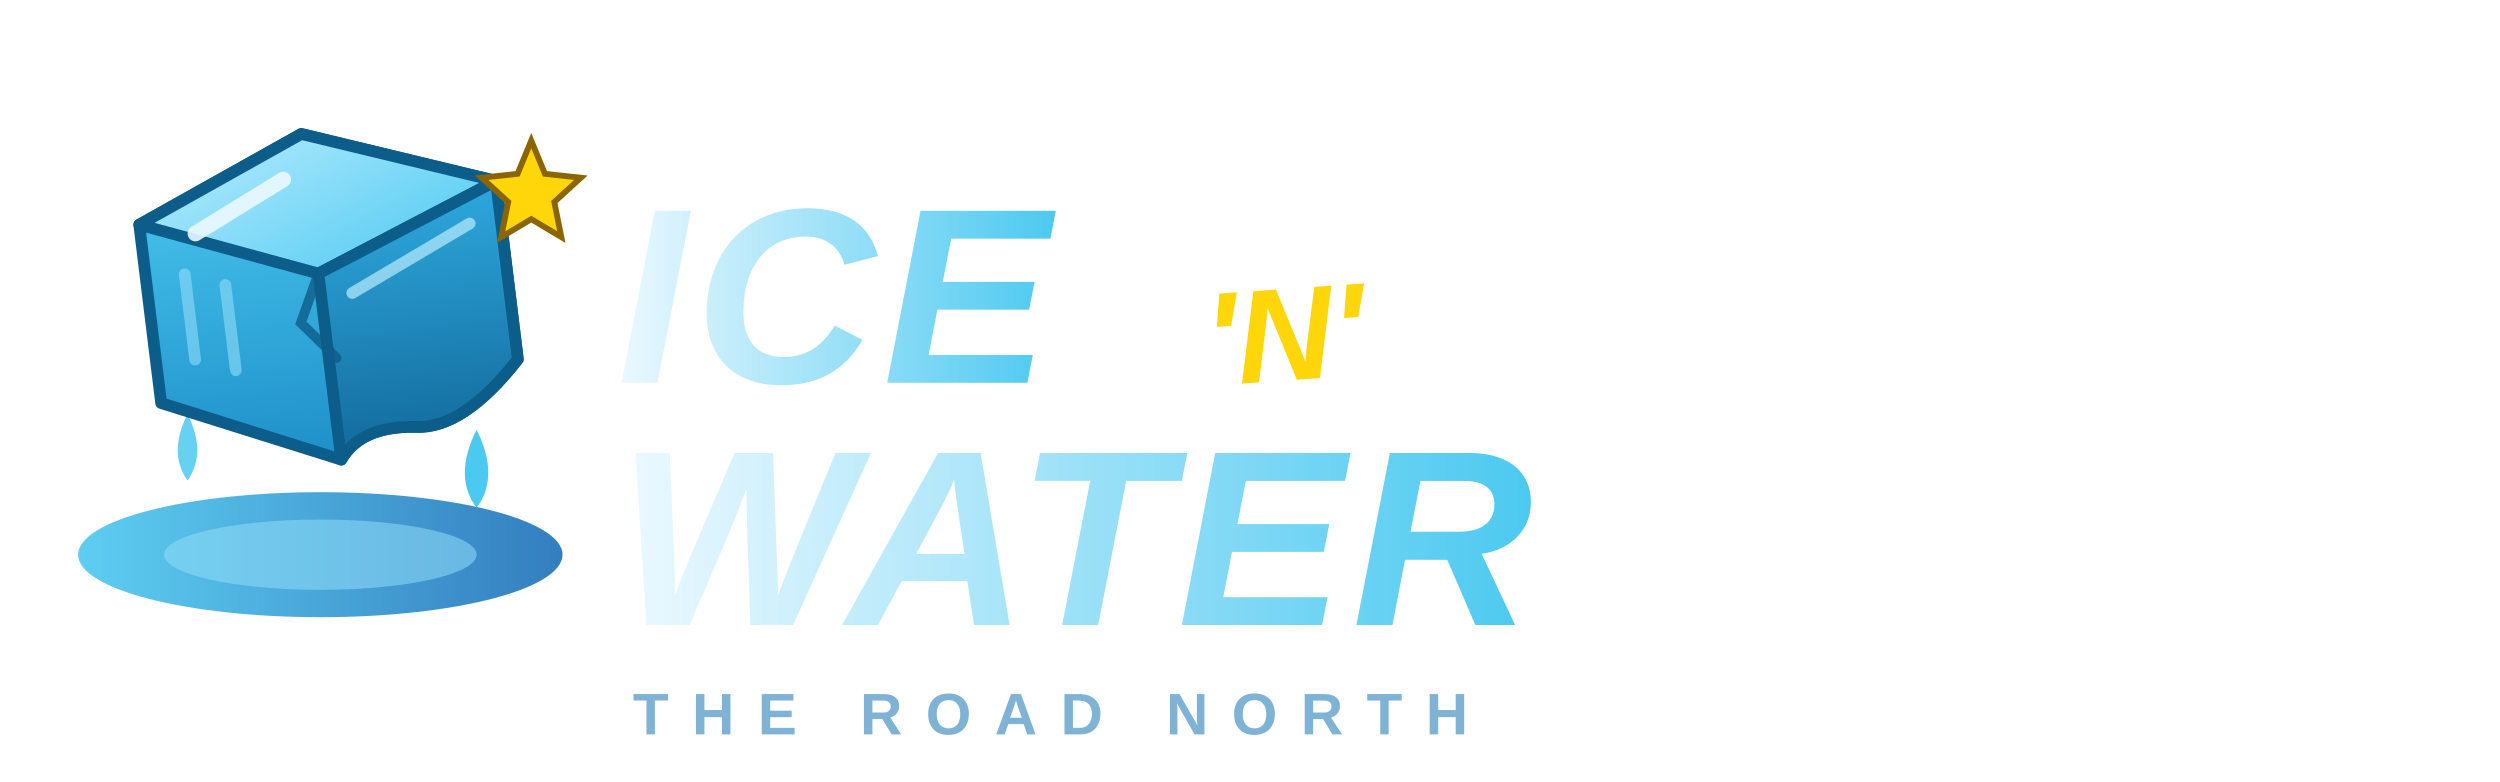
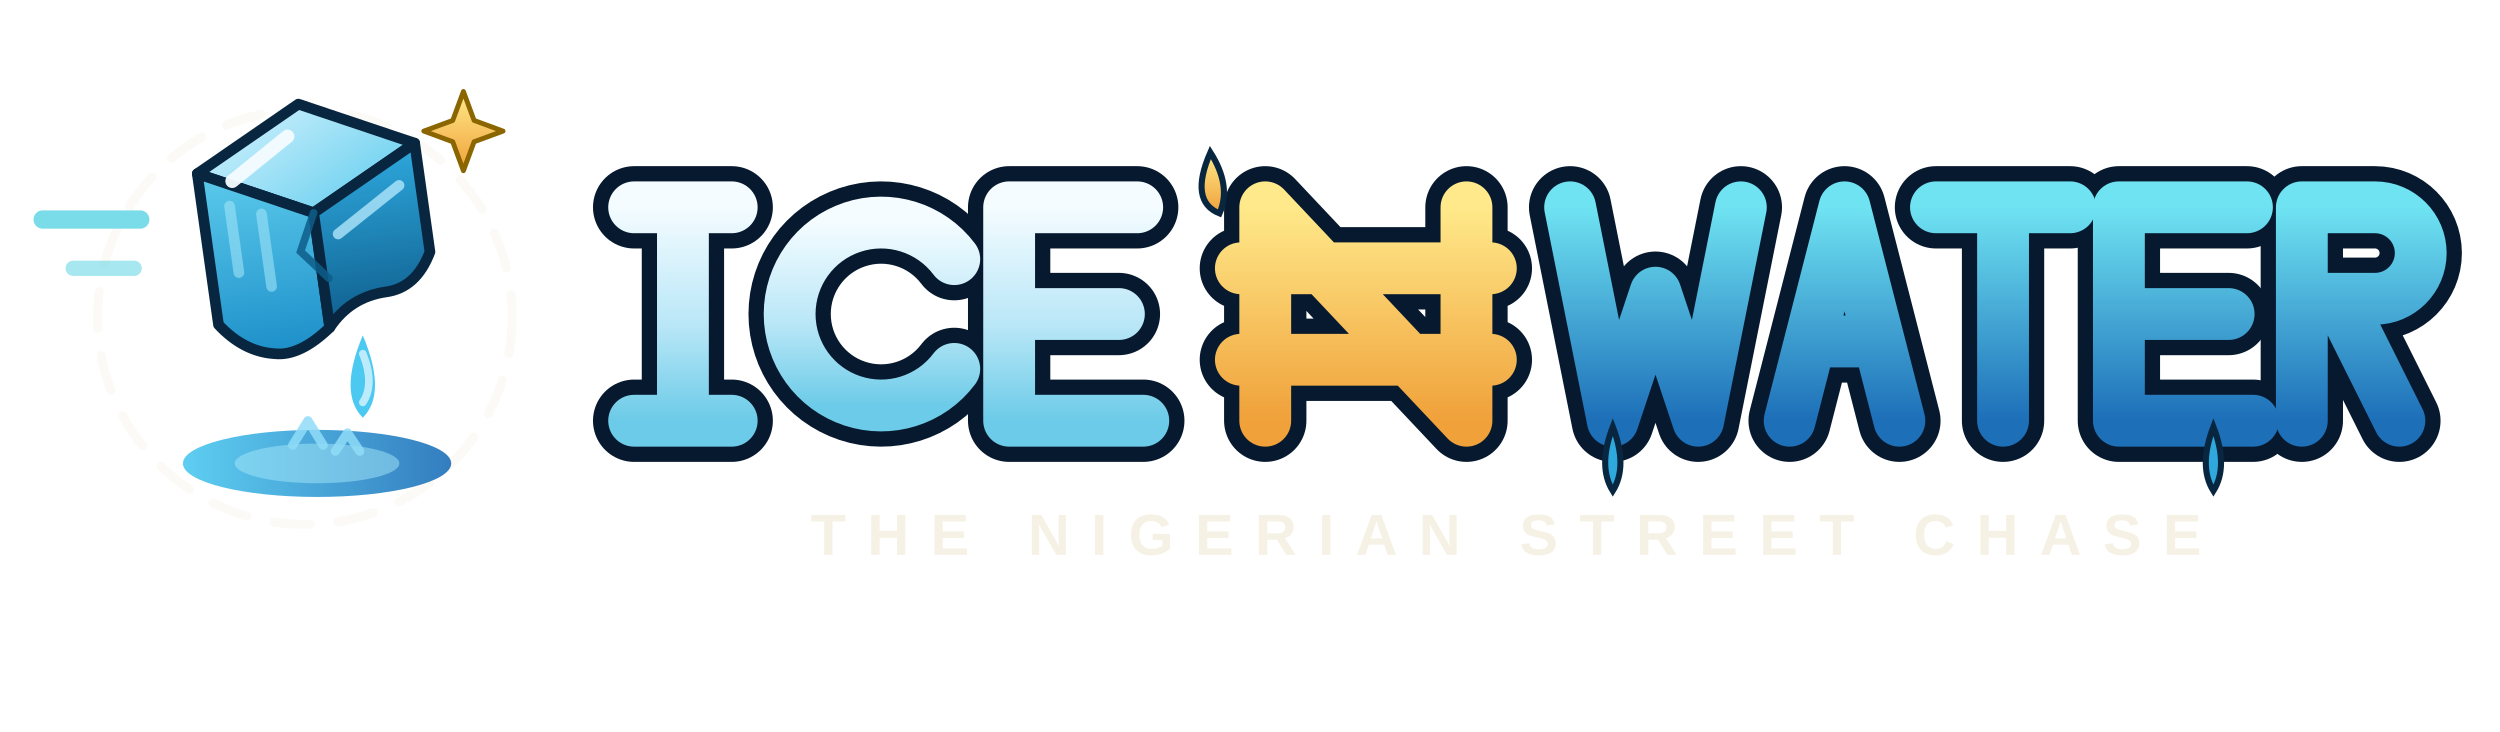
- <svg xmlns="http://www.w3.org/2000/svg" viewBox="0 0 640 200" width="640" height="200">
+ <svg xmlns="http://www.w3.org/2000/svg" viewBox="0 0 820 240" width="820" height="240">
  <defs>
-     <linearGradient id="cubeTop" x1="0" y1="0" x2="1" y2="1">
-       <stop offset="0" stop-color="#b8ecff" />
-       <stop offset="1" stop-color="#4cc9f0" />
+     <linearGradient id="lgIce" x1="0" y1="0" x2="0" y2="1">
+       <stop offset="0" stop-color="#f4fcff" />
+       <stop offset="0.55" stop-color="#b9e7f7" />
+       <stop offset="1" stop-color="#6ccbe8" />
    </linearGradient>
-     <linearGradient id="cubeLeft" x1="0" y1="0" x2="0" y2="1">
-       <stop offset="0" stop-color="#4cc9f0" />
+     <linearGradient id="lgWater" x1="0" y1="0" x2="0" y2="1">
+       <stop offset="0" stop-color="#6fe3f2" />
+       <stop offset="1" stop-color="#1d6fb8" />
+     </linearGradient>
+     <linearGradient id="lgGold" x1="0" y1="0" x2="0" y2="1">
+       <stop offset="0" stop-color="#ffe98a" />
+       <stop offset="1" stop-color="#f0a13a" />
+     </linearGradient>
+     <linearGradient id="lgCubeTop" x1="0" y1="0" x2="1" y2="1">
+       <stop offset="0" stop-color="#d8f4ff" />
+       <stop offset="1" stop-color="#5ccbec" />
+     </linearGradient>
+     <linearGradient id="lgCubeLeft" x1="0" y1="0" x2="0" y2="1">
+       <stop offset="0" stop-color="#5ccbec" />
      <stop offset="1" stop-color="#1d8fc9" />
    </linearGradient>
-     <linearGradient id="cubeRight" x1="0" y1="0" x2="0" y2="1">
+     <linearGradient id="lgCubeRight" x1="0" y1="0" x2="0" y2="1">
      <stop offset="0" stop-color="#2ea8dd" />
-       <stop offset="1" stop-color="#136a9c" />
+       <stop offset="1" stop-color="#0f5f8e" />
    </linearGradient>
-     <linearGradient id="water" x1="0" y1="0" x2="1" y2="0">
+     <linearGradient id="lgPuddle" x1="0" y1="0" x2="1" y2="0">
      <stop offset="0" stop-color="#4cc9f0" />
      <stop offset="1" stop-color="#1d6fb8" />
    </linearGradient>
-     <linearGradient id="word" x1="0" y1="0" x2="1" y2="0">
-       <stop offset="0" stop-color="#eaf8ff" />
-       <stop offset="1" stop-color="#4cc9f0" />
-     </linearGradient>
  </defs>
-   <g transform="translate(18 14)">
-     <ellipse cx="64" cy="128" rx="62" ry="16" fill="url(#water)" opacity="0.9" />
-     <ellipse cx="64" cy="128" rx="40" ry="9" fill="#8fdcf8" opacity="0.55" />
-     <path d="M104 96 q6 12 0 20 q-6 -8 0 -20 z" fill="#4cc9f0" />
-     <path d="M30 92 q5 10 0 17 q-5 -7 0 -17 z" fill="#4cc9f0" opacity="0.85" />
-     <g transform="rotate(-7 64 60)">
-       <path d="M20 38 L64 20 L112 38 L112 84 Q96 100 84 98 Q70 96 64 104 L20 84 Z" fill="url(#cubeLeft)" stroke="#0d5d8a" stroke-width="3" stroke-linejoin="round" />
-       <path d="M20 38 L64 20 L112 38 L64 56 Z" fill="url(#cubeTop)" stroke="#0d5d8a" stroke-width="3" stroke-linejoin="round" />
-       <path d="M64 56 L112 38 L112 84 Q96 100 84 98 Q70 96 64 104 Z" fill="url(#cubeRight)" stroke="#0d5d8a" stroke-width="3" stroke-linejoin="round" />
-       <path d="M34 42 L58 31" stroke="#eaf8ff" stroke-width="4" stroke-linecap="round" opacity="0.9" />
-       <path d="M72 62 L104 48" stroke="#b8ecff" stroke-width="3" stroke-linecap="round" opacity="0.7" />
-       <path d="M30 52 L30 74 M40 56 L40 78" stroke="#8fdcf8" stroke-width="3" stroke-linecap="round" opacity="0.6" />
-       <path d="M64 56 L58 68 L66 78" fill="none" stroke="#0d5d8a" stroke-width="2.5" stroke-linecap="round" opacity="0.8" />
+   <g>
+     <circle cx="100" cy="104" r="68" fill="none" stroke="#f5efe0" stroke-width="3" stroke-dasharray="12 9" opacity="0.3" stroke-linecap="round" />
+     <path d="M14 72 H46" stroke="#4dd0e1" stroke-width="6" stroke-linecap="round" opacity="0.75" />
+     <path d="M24 88 H44" stroke="#4dd0e1" stroke-width="5" stroke-linecap="round" opacity="0.5" />
+     <ellipse cx="104" cy="152" rx="44" ry="11" fill="url(#lgPuddle)" opacity="0.9" />
+     <ellipse cx="104" cy="152" rx="27" ry="6.5" fill="#a5e7fa" opacity="0.5" />
+     <path d="M119 110 q8 19 0 27 q-8 -8 0 -27 z" fill="#4cc9f0" />
+     <path d="M119 116 q4 10 0 16" stroke="#d8f4ff" stroke-width="2.5" fill="none" stroke-linecap="round" opacity="0.8" />
+     <g transform="rotate(-8 102 78)" stroke="#08263f" stroke-width="3.5" stroke-linejoin="round">
+       <path d="M68 52 L104 34 L140 52 L104 70 Z" fill="url(#lgCubeTop)" />
+       <path d="M68 52 L104 70 L104 108 Q93 116 85 114 Q75 112 68 102 Z" fill="url(#lgCubeLeft)" />
+       <path d="M104 70 L140 52 L140 88 Q134 99 124 99 Q112 99 104 108 Z" fill="url(#lgCubeRight)" />
    </g>
-     <path d="M118 22 l3.5 8.5 9.2 1 -6.8 6.2 1.8 9 -7.7 -4.6 -7.7 4.6 1.8 -9 -6.8 -6.2 9.2 -1 z" fill="#ffd60a" stroke="#8a6500" stroke-width="1.5" />
+     <g transform="rotate(-8 102 78)" stroke-linecap="round" fill="none">
+       <path d="M79 56 L99 44" stroke="#f4fcff" stroke-width="4.5" opacity="0.95" />
+       <path d="M111 78 L133 65" stroke="#b8ecff" stroke-width="3.5" opacity="0.75" />
+       <path d="M77 64 L77 86 M87 68 L87 92" stroke="#a5e7fa" stroke-width="3.5" opacity="0.55" />
+       <path d="M104 70 L98 82 L106 92" stroke="#0d5d8a" stroke-width="2.5" opacity="0.85" />
+     </g>
+     <path d="M96 146 l5 -8 5 8 M110 148 l4 -6 4 6" stroke="#8fdcf8" stroke-width="3" fill="none" stroke-linecap="round" stroke-linejoin="round" opacity="0.85" />
+     <path d="M152 30 L155.5 39.5 L165 43 L155.5 46.5 L152 56 L148.5 46.5 L139 43 L148.5 39.5 Z" fill="url(#lgGold)" stroke="#8a6500" stroke-width="1.6" stroke-linejoin="round" />
  </g>
-   <g font-family="Arial Black, Arial, sans-serif" font-weight="900" font-style="italic">
-     <text x="158" y="98" font-size="64" fill="url(#word)" letter-spacing="2">ICE</text>
-     <text x="308" y="98" font-size="34" fill="#ffd60a" transform="rotate(-4 320 80)">'N'</text>
-     <text x="158" y="160" font-size="64" fill="url(#word)" letter-spacing="2">WATER</text>
+   <g fill="none" stroke-linecap="round" stroke-linejoin="round">
+     <g stroke="#07192e" stroke-width="27">
+       <path d="M208 68 H240 M224 68 V138 M208 138 H240" />
+       <path d="M313 85 A30 30 0 1 0 313 121" />
+       <path d="M331 68 V138 M331 68 H373 M331 103 H367 M331 138 H375" />
+       <path d="M415 68 V138 M481 68 V138 M415 68 L481 138 M407 88 H489 M407 118 H489" />
+       <path d="M515 68 L529 138 L543 96 L557 138 L571 68" />
+       <path d="M587 138 L605 68 L623 138 M595 112 H615" />
+       <path d="M635 68 H679 M657 68 V138" />
+       <path d="M695 68 V138 M695 68 H737 M695 103 H731 M695 138 H739" />
+       <path d="M755 68 V138 M755 68 H779 A15 15 0 0 1 779 98 H755 M767 98 L787 138" />
+     </g>
+     <g stroke="url(#lgIce)" stroke-width="17">
+       <path d="M208 68 H240 M224 68 V138 M208 138 H240" />
+       <path d="M313 85 A30 30 0 1 0 313 121" />
+       <path d="M331 68 V138 M331 68 H373 M331 103 H367 M331 138 H375" />
+     </g>
+     <g stroke="url(#lgGold)" stroke-width="17">
+       <path d="M415 68 V138 M481 68 V138 M415 68 L481 138 M407 88 H489 M407 118 H489" />
+     </g>
+     <g stroke="url(#lgWater)" stroke-width="17">
+       <path d="M515 68 L529 138 L543 96 L557 138 L571 68" />
+       <path d="M587 138 L605 68 L623 138 M595 112 H615" />
+       <path d="M635 68 H679 M657 68 V138" />
+       <path d="M695 68 V138 M695 68 H737 M695 103 H731 M695 138 H739" />
+       <path d="M755 68 V138 M755 68 H779 A15 15 0 0 1 779 98 H755 M767 98 L787 138" />
+     </g>
  </g>
-   <text x="162" y="188" font-family="Arial, sans-serif" font-weight="700" font-size="15" fill="#7fb3d5" letter-spacing="6">THE ROAD NORTH</text>
+   <path d="M397 50 q7 11 3 20 q-10 -4 -3 -20 z" fill="url(#lgGold)" stroke="#08263f" stroke-width="2" />
+   <path d="M529 140 q5 13 0 21 q-5 -8 0 -21 z" fill="#2ea8dd" stroke="#08263f" stroke-width="2" />
+   <path d="M726 140 q5 13 0 21 q-5 -8 0 -21 z" fill="#2ea8dd" stroke="#08263f" stroke-width="2" />
+   <text x="494" y="182" text-anchor="middle" font-family="Arial, Helvetica, sans-serif" font-weight="700" font-size="19" letter-spacing="7" fill="#f5efe0" opacity="0.85">THE NIGERIAN STREET CHASE</text>
</svg>
